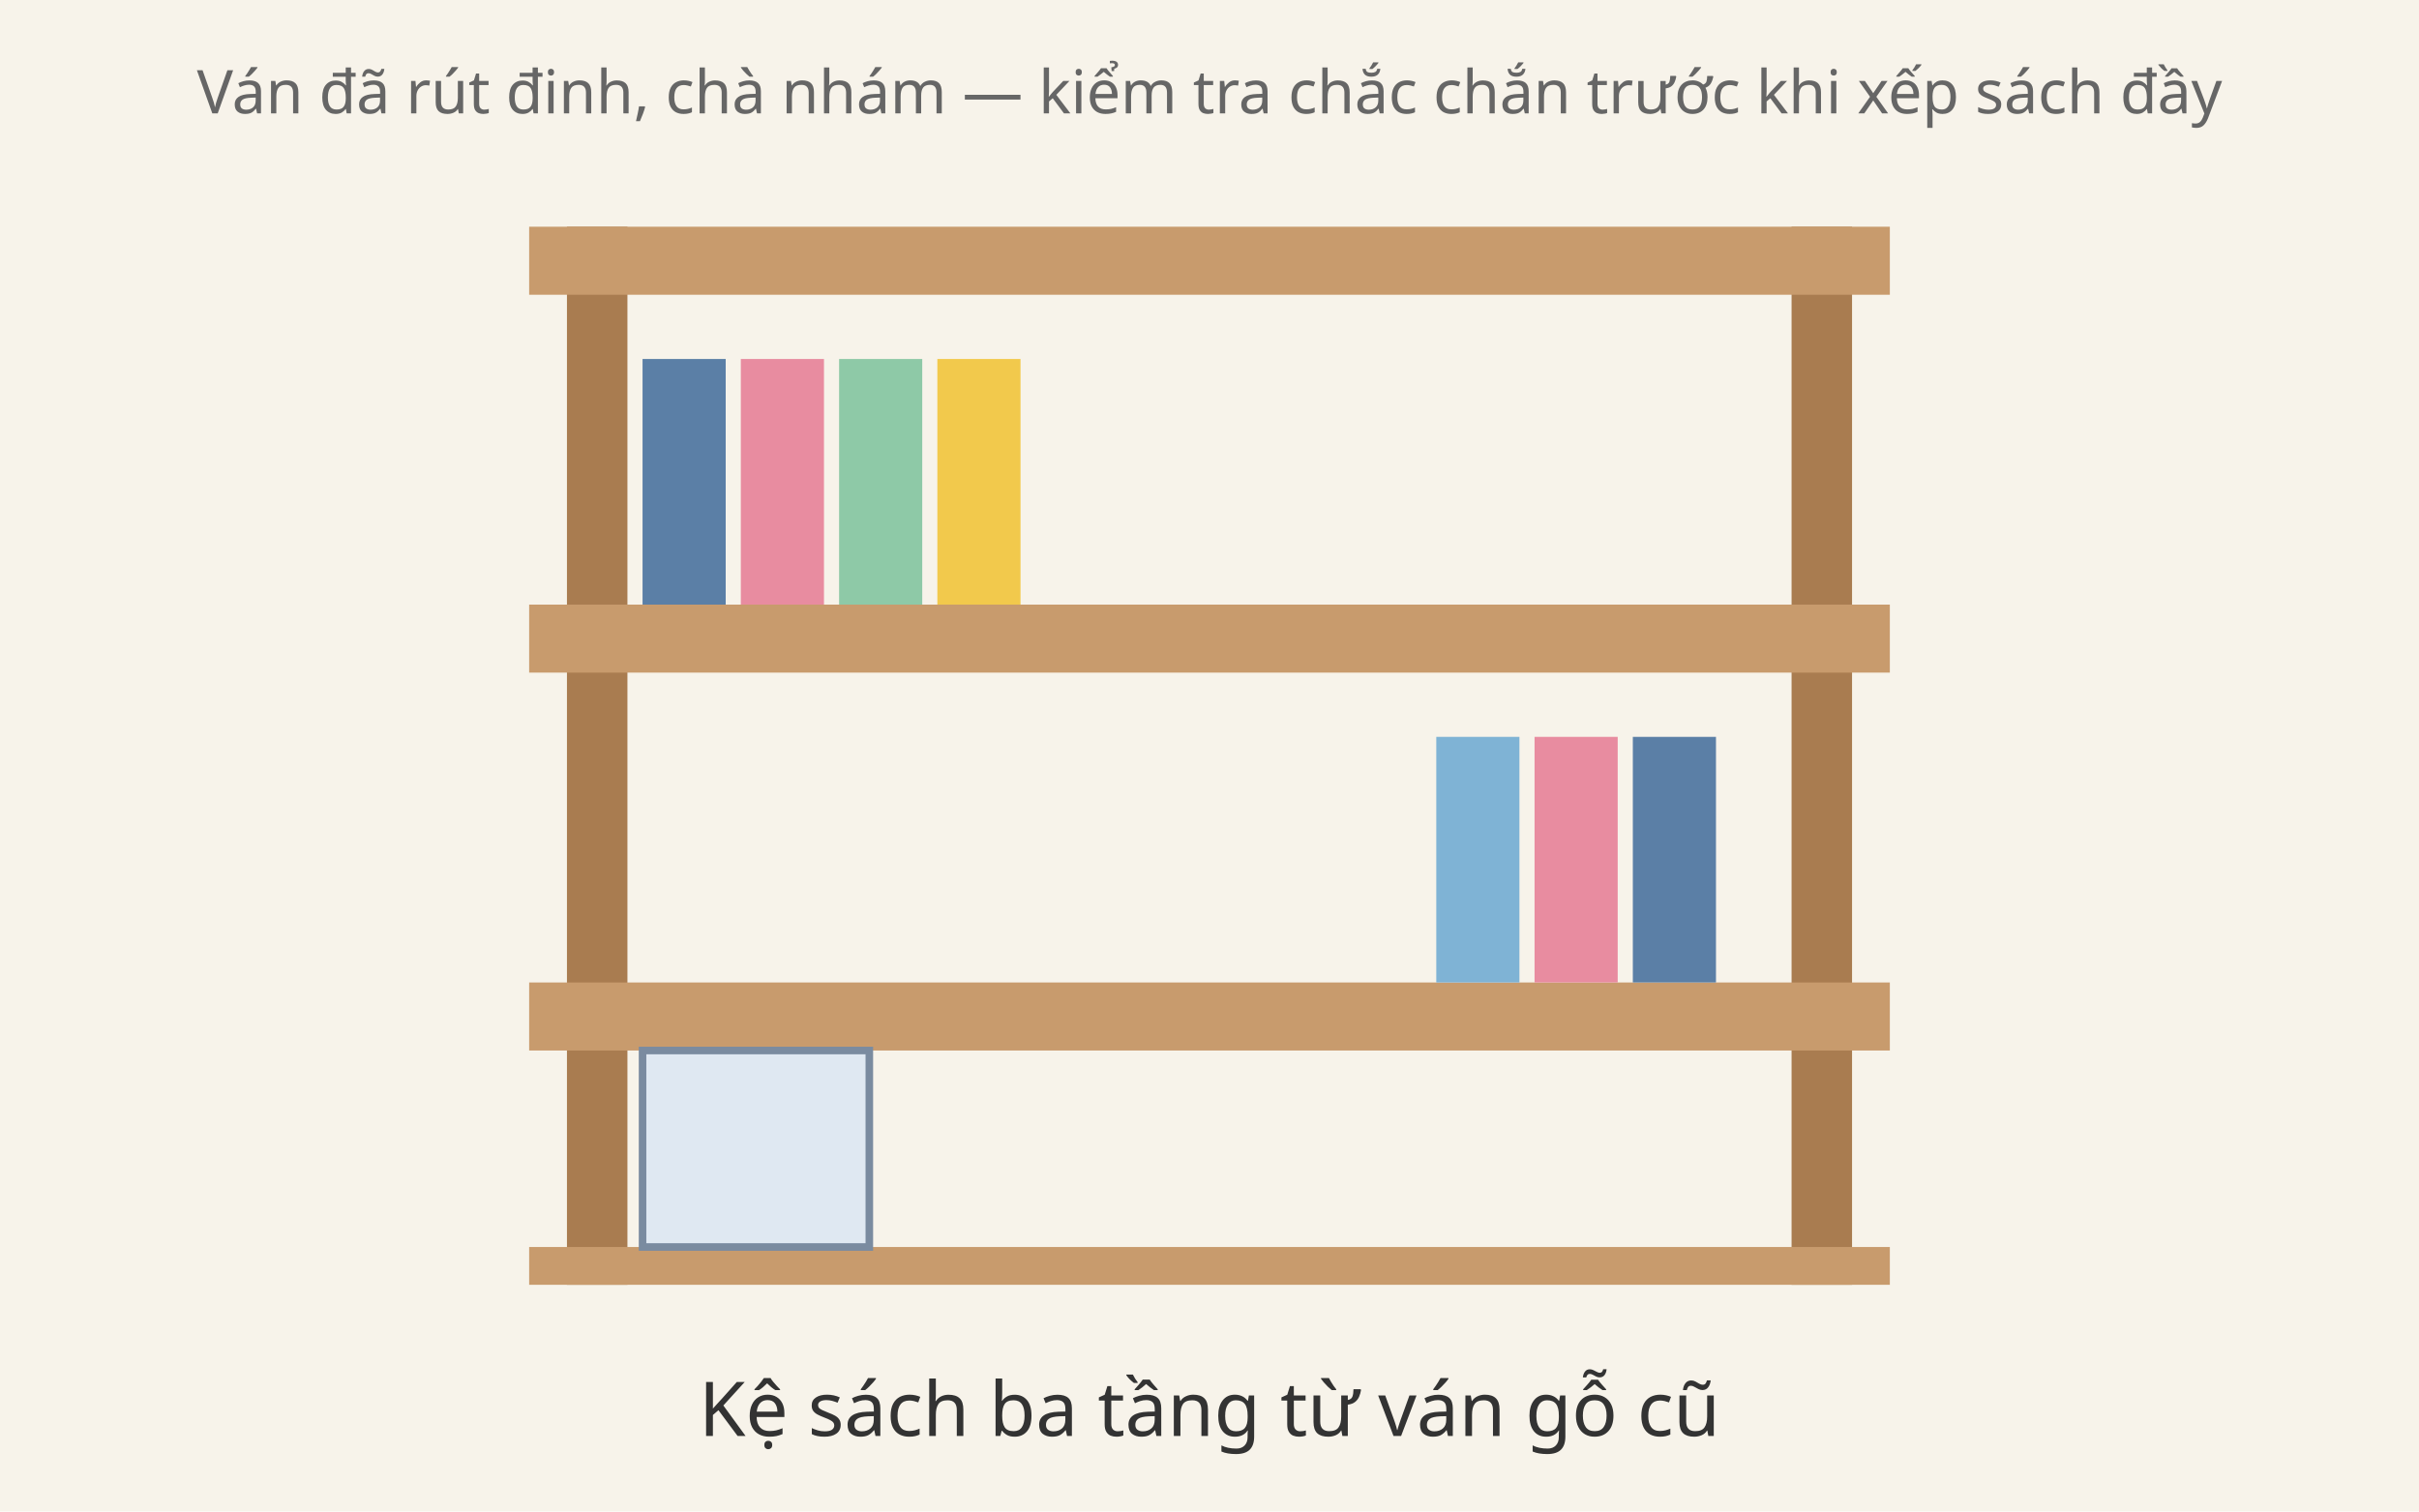
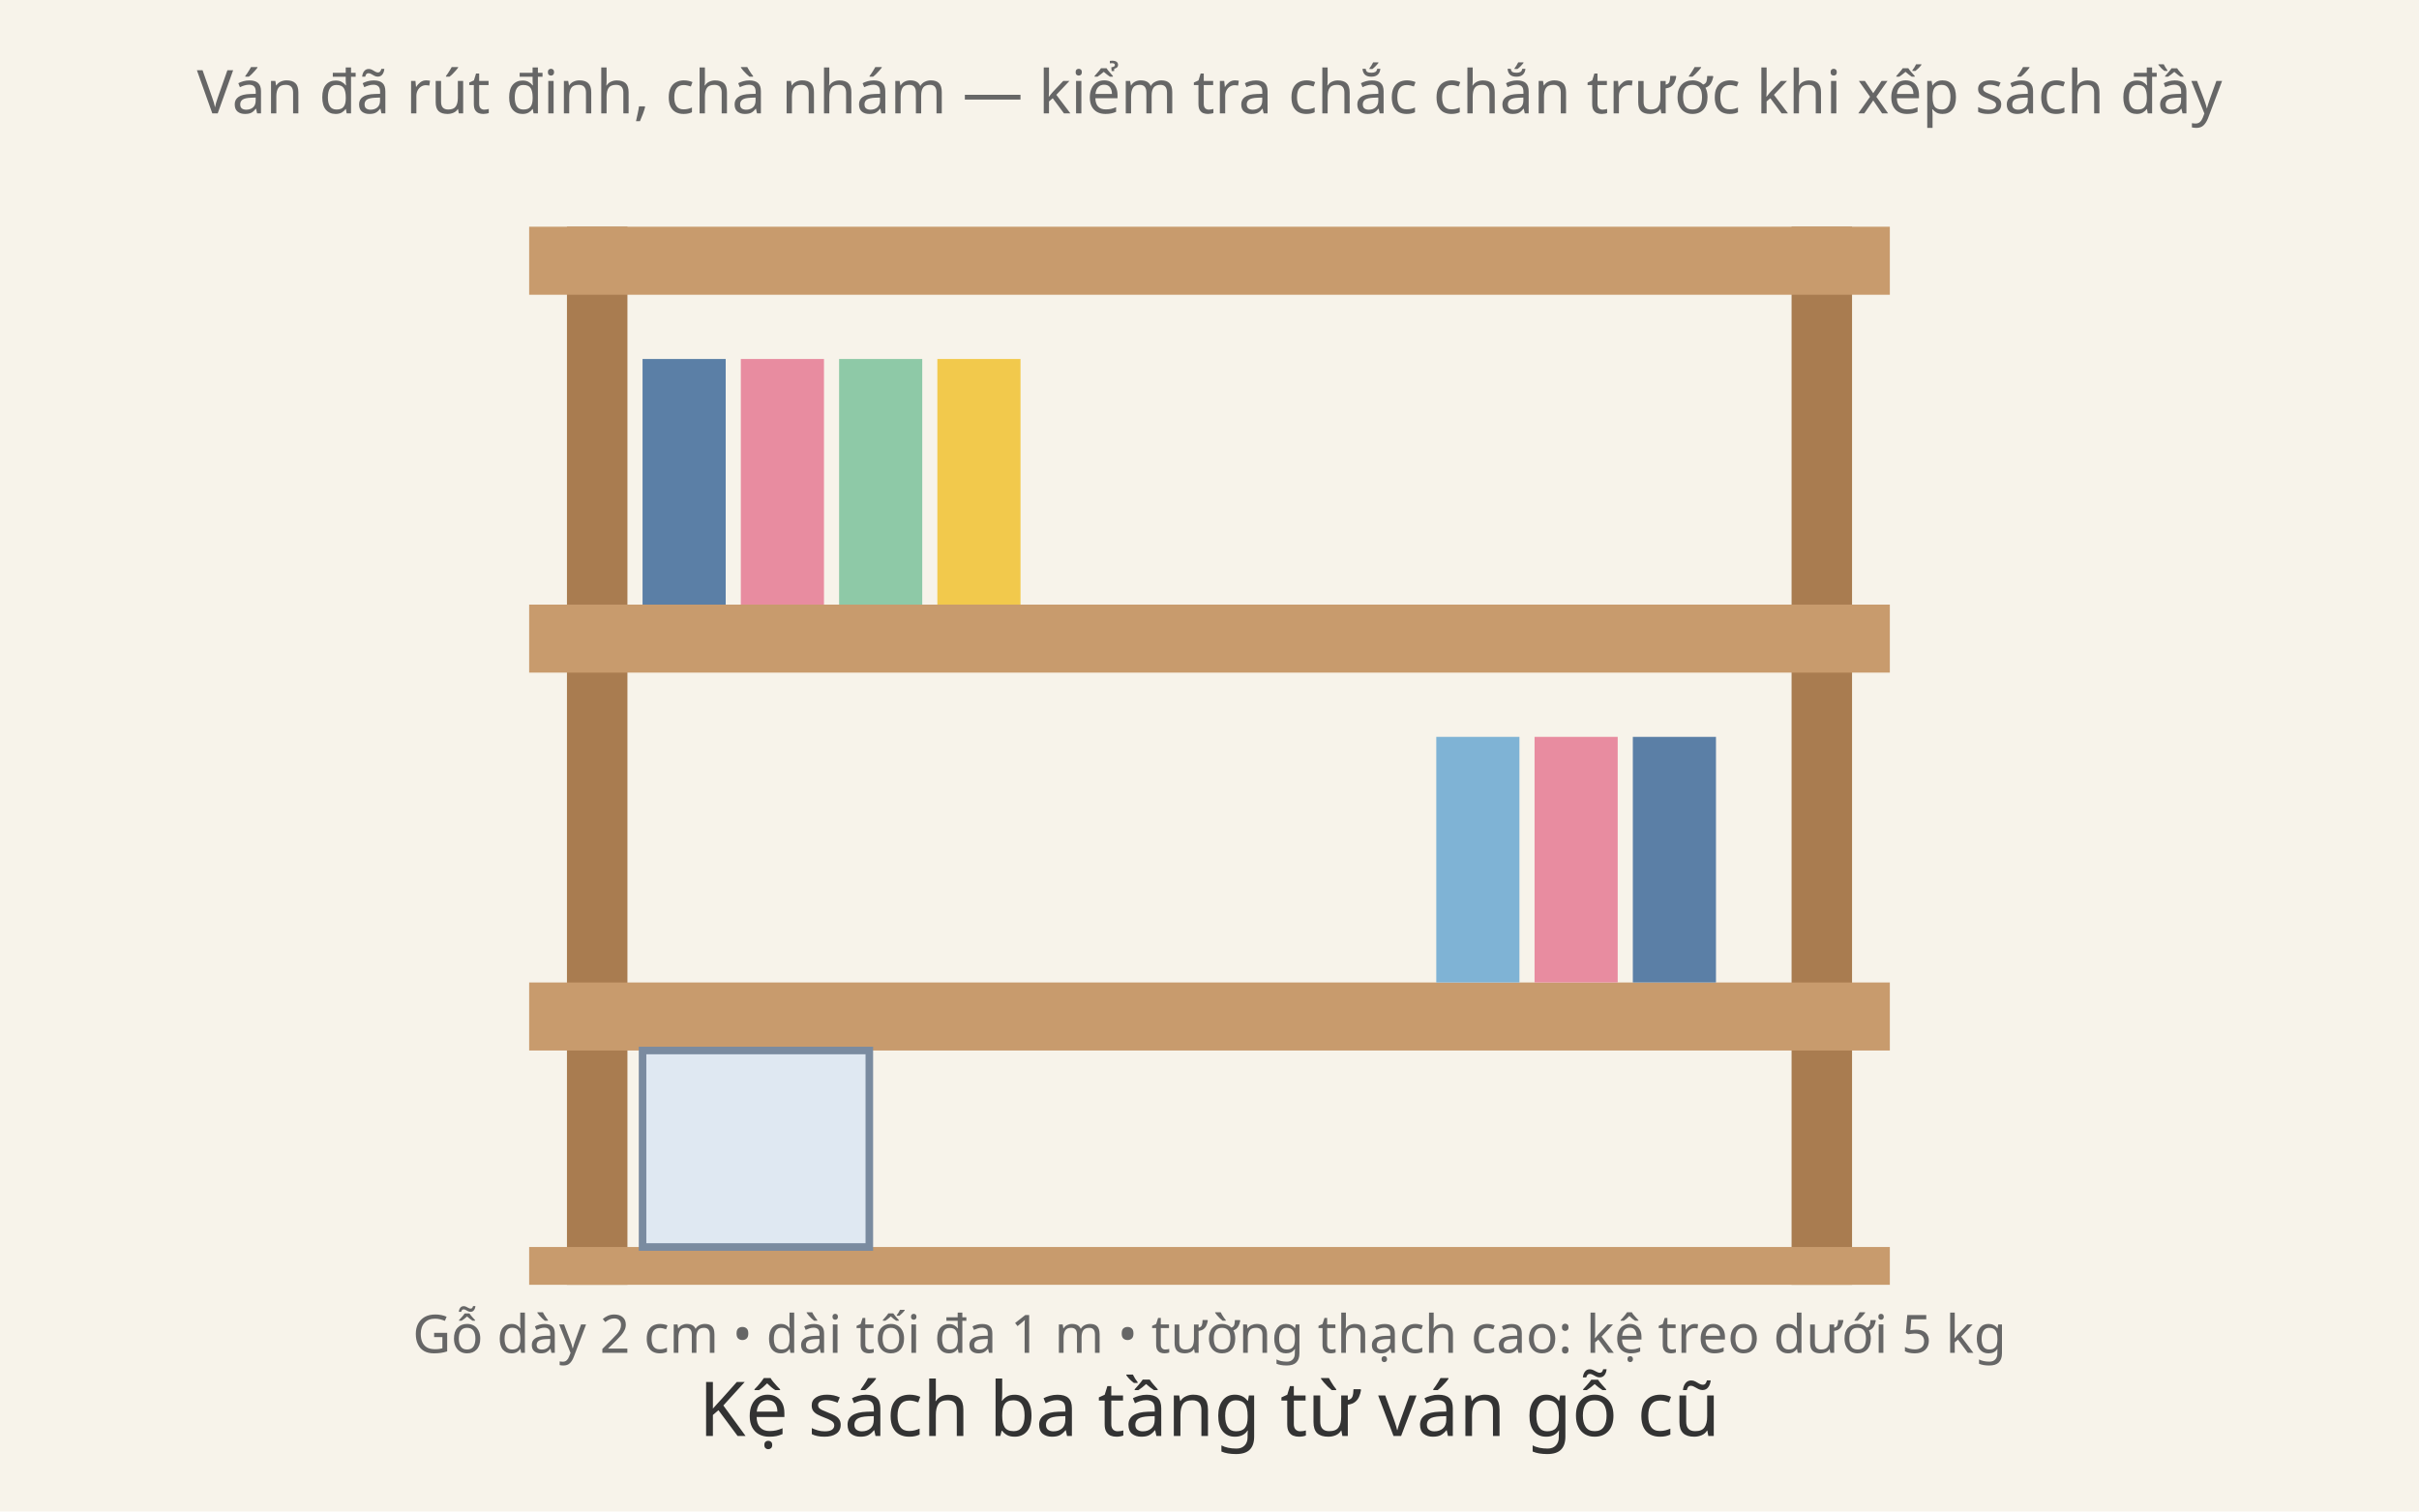
<svg xmlns="http://www.w3.org/2000/svg" width="640" height="400" viewBox="0 0 640 400" role="img">
  <rect x="0" y="0" width="640" height="400" fill="#f7f3ea" />
  <rect x="150" y="60" width="16" height="280" fill="#a97c50" />
  <rect x="474" y="60" width="16" height="280" fill="#a97c50" />
  <rect x="140" y="60" width="360" height="18" fill="#c89b6d" />
  <rect x="140" y="160" width="360" height="18" fill="#c89b6d" />
  <rect x="140" y="260" width="360" height="18" fill="#c89b6d" />
  <rect x="140" y="330" width="360" height="10" fill="#c89b6d" />
  <rect x="170" y="95" width="22" height="65" fill="#5b7fa6" />
  <rect x="196" y="95" width="22" height="65" fill="#e88ca0" />
  <rect x="222" y="95" width="22" height="65" fill="#8ec9a7" />
  <rect x="248" y="95" width="22" height="65" fill="#f2c94c" />
  <rect x="380" y="195" width="22" height="65" fill="#7fb3d5" />
  <rect x="406" y="195" width="22" height="65" fill="#e88ca0" />
  <rect x="432" y="195" width="22" height="65" fill="#5b7fa6" />
  <rect x="170" y="278" width="60" height="52" fill="#dfe8f2" stroke="#7a8ba0" stroke-width="2" />
  <text x="320" y="380" text-anchor="middle" font-family="sans-serif" font-size="20" fill="#333">Kệ sách ba tầng từ ván gỗ cũ</text>
  <text x="320" y="30" text-anchor="middle" font-family="sans-serif" font-size="16" fill="#666">Ván đã rút đinh, chà nhám — kiểm tra chắc chắn trước khi xếp sách đầy</text>
+   <text x="320" y="358" text-anchor="middle" font-family="sans-serif" font-size="14" fill="#666">Gỗ dày 2 cm • dài tối đa 1 m • tường thạch cao: kệ treo dưới 5 kg</text>
</svg>
